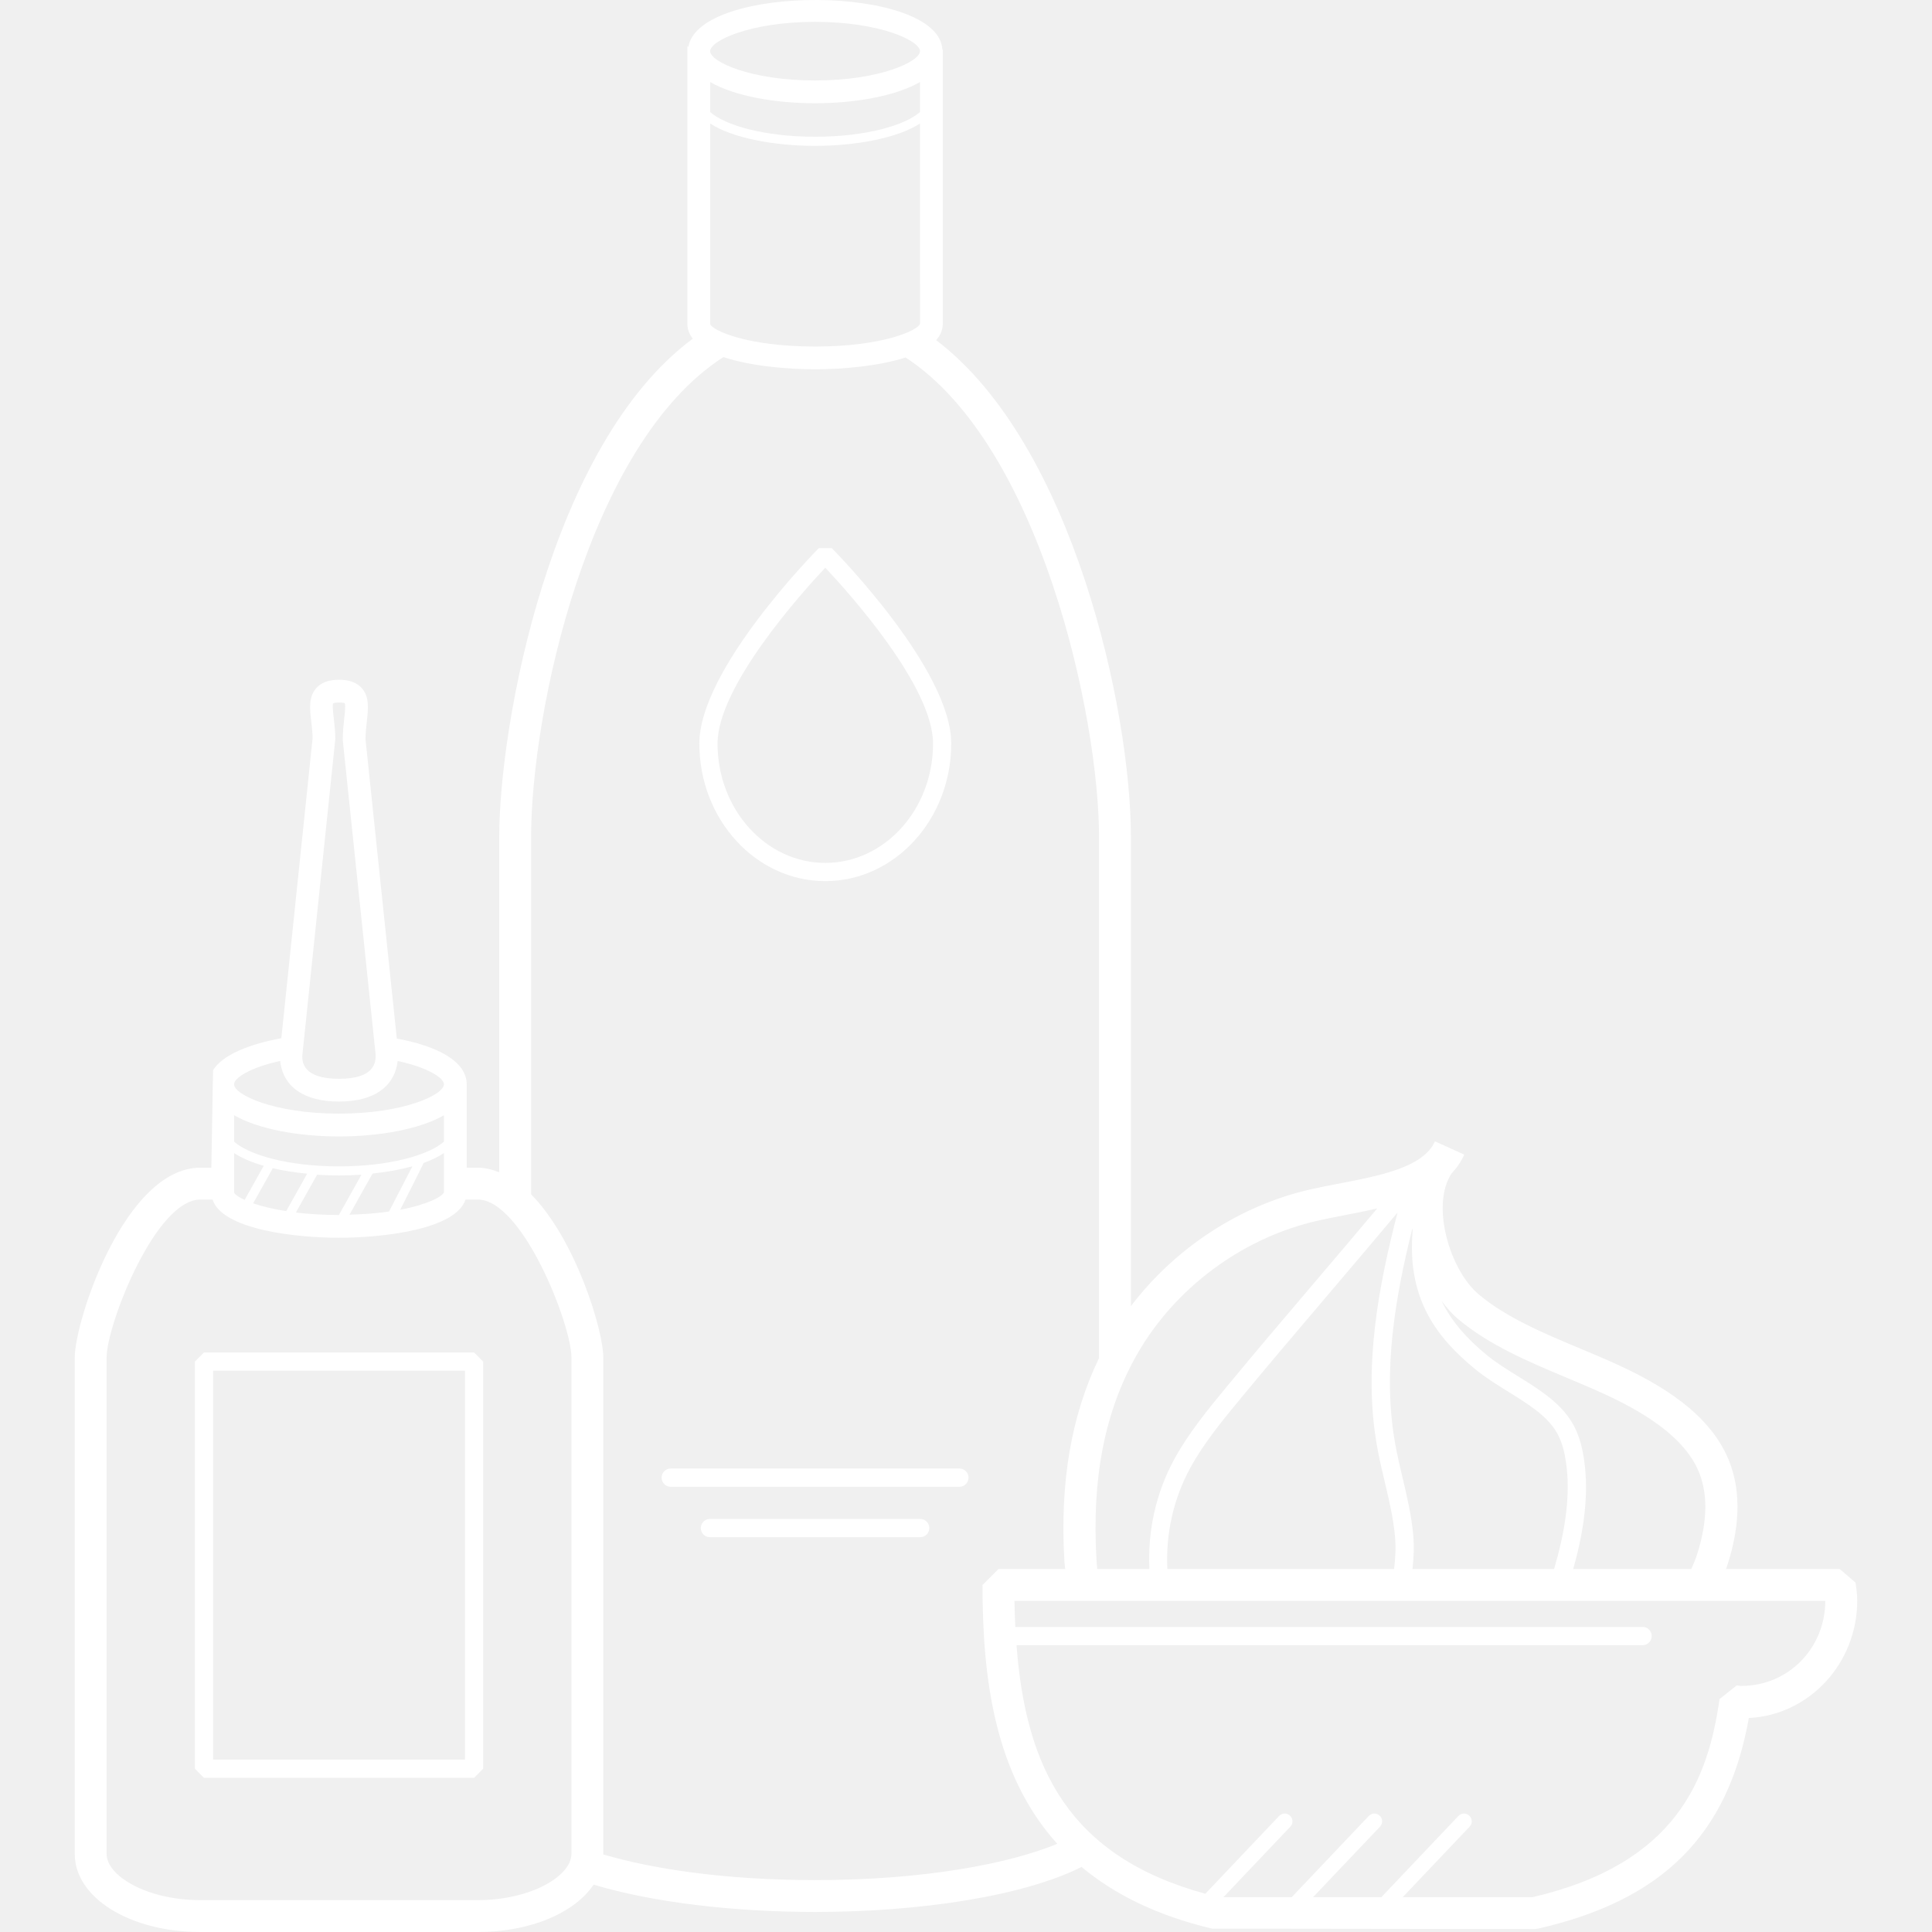
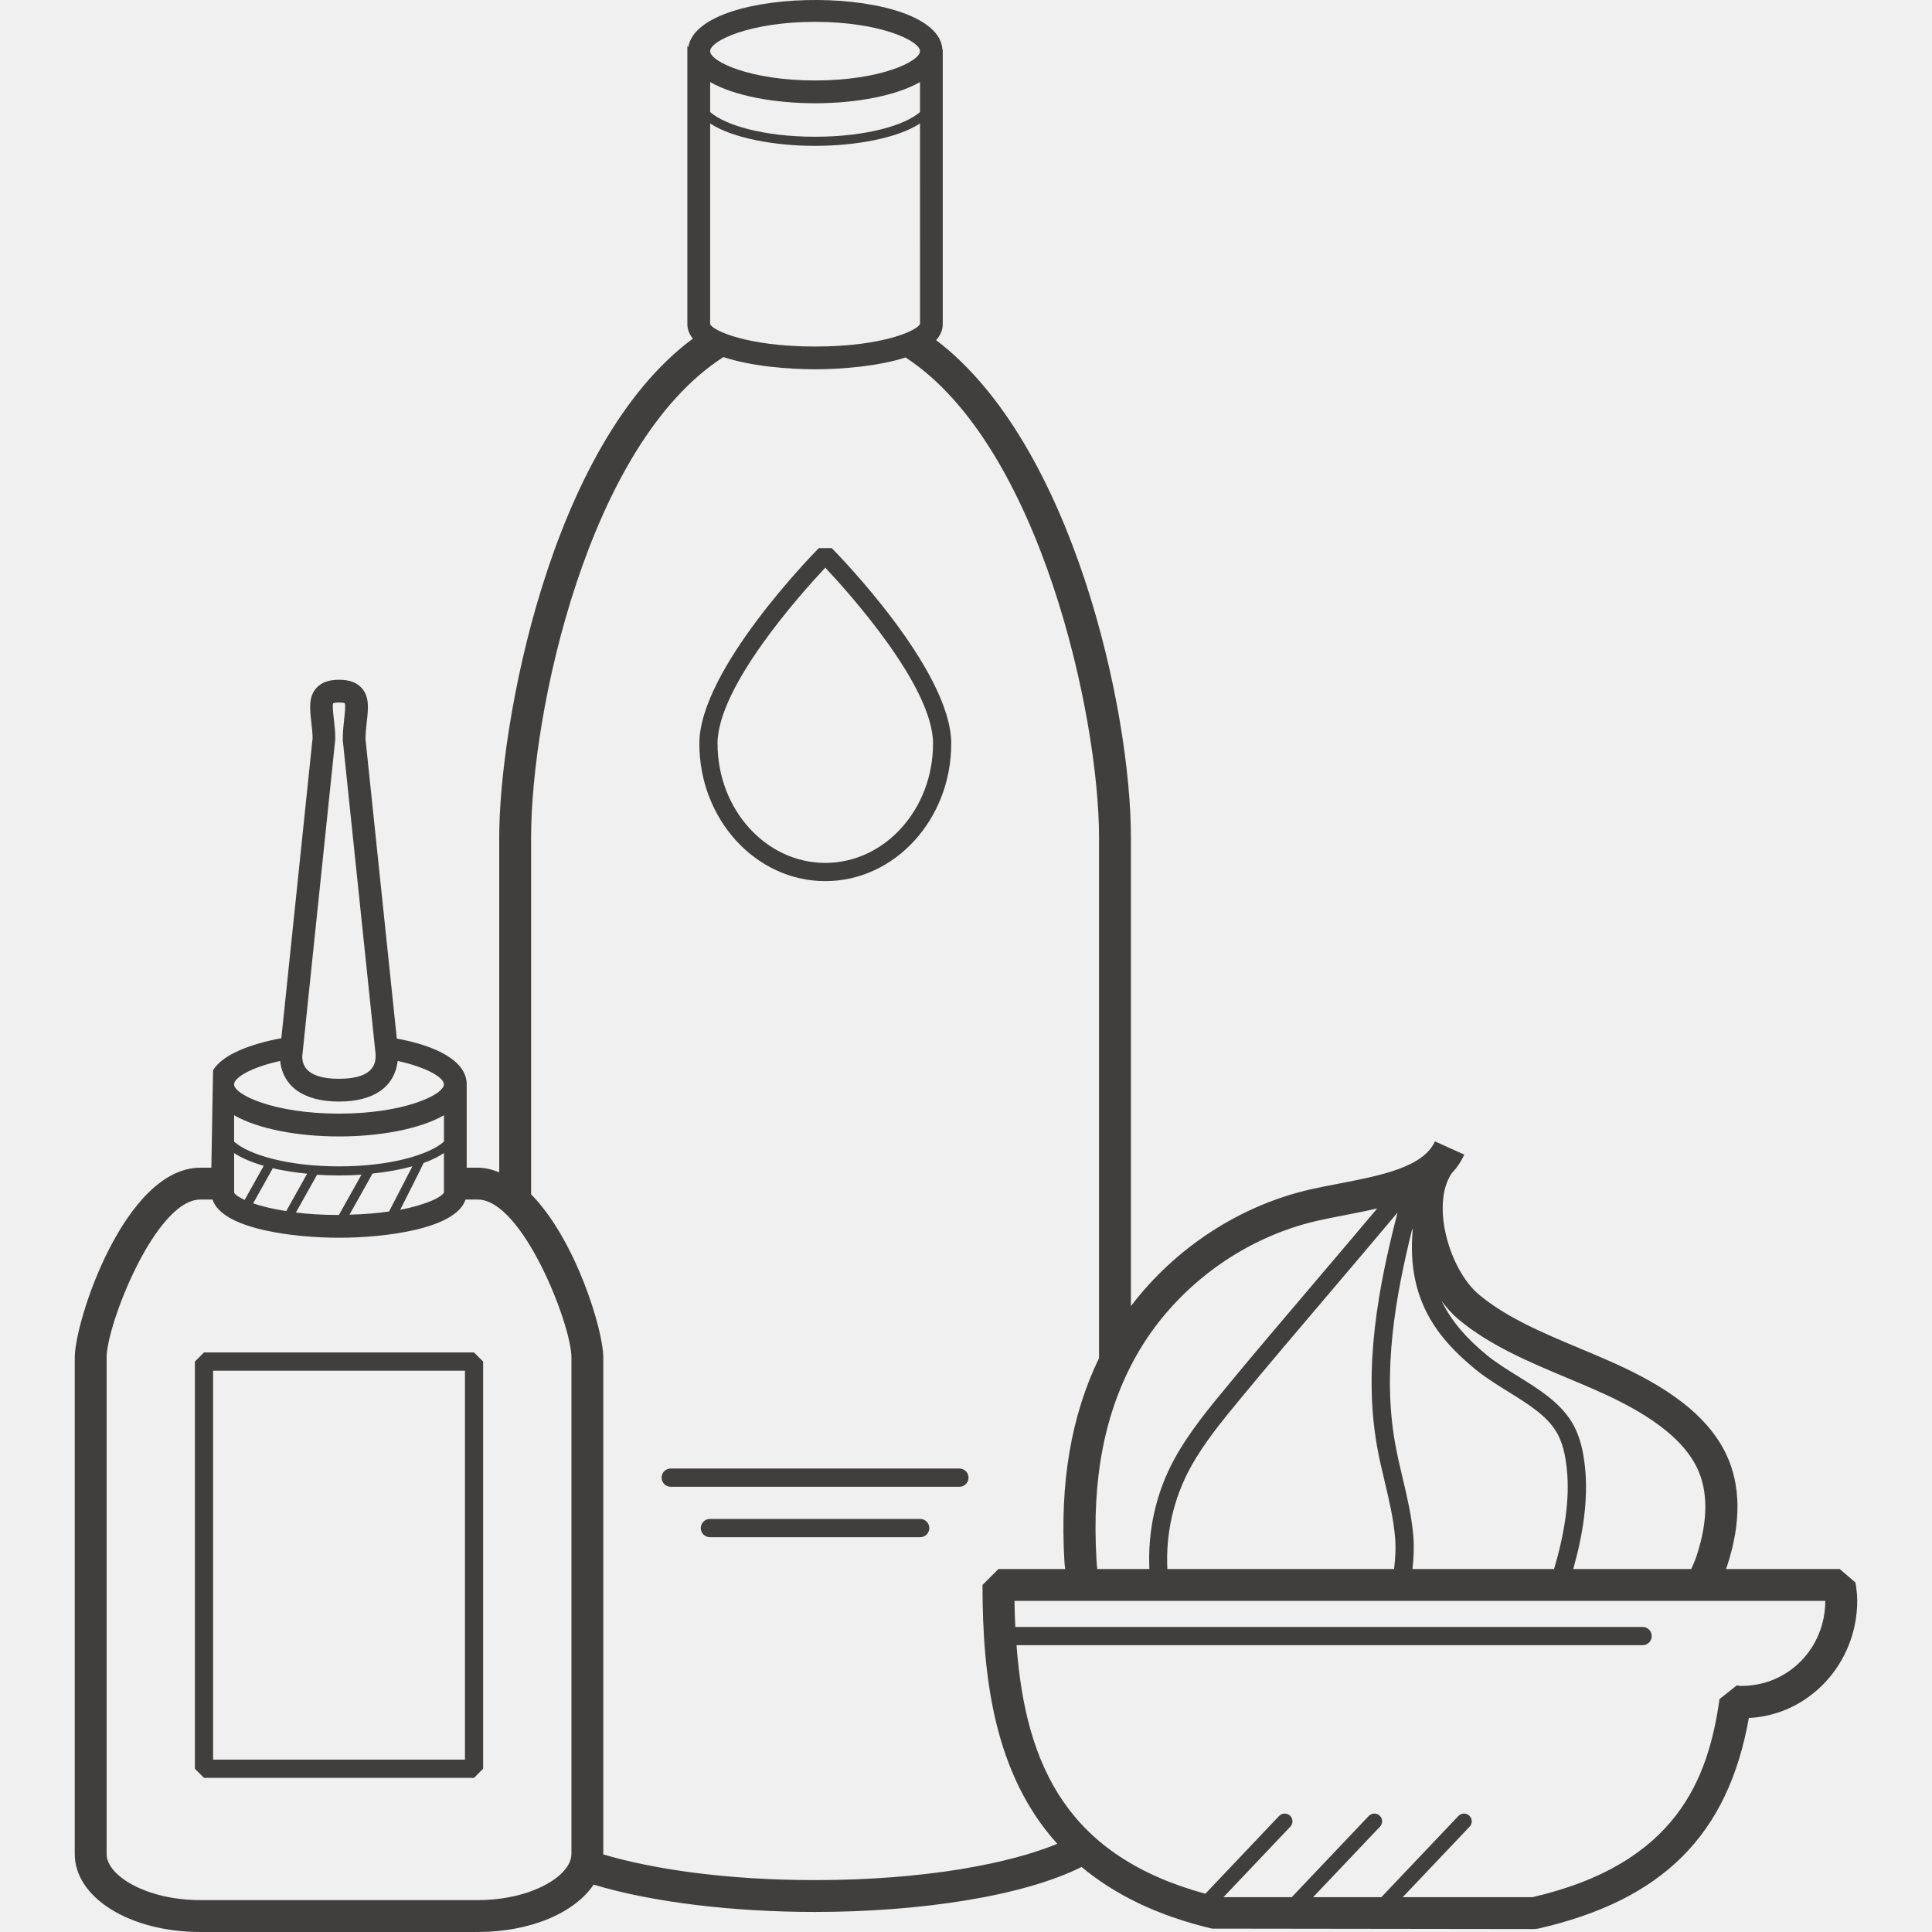
- <svg xmlns="http://www.w3.org/2000/svg" fill="#ffffff" height="80px" width="80px" version="1.1" id="Layer_1" viewBox="0 0 240.472 240.472" xml:space="preserve">
+ <svg xmlns="http://www.w3.org/2000/svg" fill="hsl(0, 2%, 25%)" height="80px" width="80px" version="1.1" id="Layer_1" viewBox="0 0 240.472 240.472" xml:space="preserve">
  <g id="SVGRepo_bgCarrier" stroke-width="0" />
  <g id="SVGRepo_tracerCarrier" stroke-linecap="round" stroke-linejoin="round" />
  <g id="SVGRepo_iconCarrier">
    <g>
      <g>
        <g>
          <path d="M119.418,182.784H83.482c-0.624,0-1.132,0.508-1.132,1.136s0.508,1.136,1.132,1.136h35.936 c0.624,0,1.132-0.508,1.132-1.136S120.042,182.784,119.418,182.784z" />
          <path d="M114.538,189.06h-26.18c-0.624,0-1.132,0.508-1.132,1.136s0.508,1.136,1.132,1.136h26.18 c0.624,0,1.132-0.508,1.132-1.136S115.166,189.06,114.538,189.06z" />
          <path d="M102.722,109.672c8.644,0,15.676-7.68,15.676-17.12c0-9.188-14.26-23.716-14.872-24.328h-1.608 c-0.608,0.612-14.872,15.14-14.872,24.328C87.046,101.992,94.078,109.672,102.722,109.672z M102.722,70.66 c3.012,3.204,13.412,14.784,13.412,21.892c0,8.188-6.016,14.852-13.412,14.852S89.31,100.74,89.31,92.552 C89.314,85.448,99.71,73.864,102.722,70.66z" />
          <path d="M25.39,168.336l-1.132,1.136v50.68l1.132,1.136h33.612l1.132-1.136v-50.68l-1.132-1.136H25.39z M57.874,219.016H26.526 v-48.412h31.348V219.016z" />
          <path d="M230.95,196.98l-1.96-1.684h-14.16c0.052-0.148,0.112-0.296,0.16-0.444c1.736-5.336,1.692-9.992-0.128-13.832 c-2.784-5.864-9.388-9.356-14.828-11.744c-1.132-0.496-2.276-0.976-3.424-1.456c-4.492-1.884-9.132-3.828-12.544-6.7 c-3.656-3.076-5.988-11.144-3.396-15.056c0.644-0.68,1.18-1.456,1.584-2.352l-3.648-1.648c-1.456,3.228-6.776,4.256-11.916,5.248 c-1.212,0.232-2.404,0.464-3.54,0.72c-8.852,2.004-16.904,7.32-22.388,14.54v-58.388c0-15.744-7.204-48.92-24.244-61.848 c0.516-0.58,0.824-1.236,0.824-2V6.156c-0.012,0.016-0.028,0.028-0.04,0.04C116.866-1.956,86.954-2.06,85.674,5.86 c-0.04-0.056-0.084-0.104-0.12-0.16v34.636c0,0.684,0.26,1.28,0.68,1.816c-17.828,13.22-24.096,48.184-24.096,62.032v41.728 c-0.864-0.34-1.752-0.572-2.684-0.572H58.09c0,0,0-9.944,0-10.372c0-2.92-3.78-4.796-8.7-5.7l-3.896-37.264 c0-0.772,0.084-1.508,0.16-2.176c0.18-1.588,0.352-3.088-0.628-4.184c-0.624-0.696-1.548-1.036-2.828-1.036 c-1.28,0-2.204,0.34-2.828,1.036c-0.98,1.096-0.808,2.596-0.628,4.184c0.076,0.668,0.16,1.404,0.168,2.028l-3.892,37.368 c-3.868,0.716-7.32,2.036-8.5,3.988l-0.212,12.128h-1.36c-9.4,0-15.64,19.048-15.64,23.616v61.812 c0,5.44,6.872,9.704,15.64,9.704h34.512c6.58,0,12.088-2.4,14.428-5.896c7.452,2.24,17.524,3.4,27.568,3.4 c12.908,0,25.824-1.924,33.164-5.6c4.02,3.348,9.272,6.024,16.24,7.676l40.128,0.052l0.44-0.048 c15.492-3.524,23.656-11.644,26.248-26.22c7.5-0.364,13.492-6.78,13.492-14.612C231.166,198.46,231.062,197.72,230.95,196.98z M181.486,164.176c3.88,3.264,8.808,5.332,13.576,7.332c1.128,0.472,2.252,0.944,3.364,1.432 c4.428,1.944,10.58,5.072,12.82,9.796c1.372,2.884,1.352,6.548-0.06,10.876c-0.204,0.628-0.448,1.136-0.676,1.684h-14.696 c1.208-4.244,1.904-8.676,1.46-12.752c-0.196-1.752-0.548-3.784-1.688-5.62c-1.524-2.448-4.136-4.068-6.66-5.632 c-1.344-0.832-2.736-1.696-3.892-2.648c-2.428-2-4.356-4.136-5.6-6.72C180.066,162.776,180.746,163.556,181.486,164.176z M175.826,153.192c-0.736,8.672,3.192,13.436,7.764,17.204c1.276,1.052,2.736,1.952,4.14,2.828 c2.412,1.496,4.688,2.904,5.932,4.904c0.9,1.448,1.188,3.172,1.352,4.668c0.42,3.828-0.312,8.228-1.584,12.5h-17.62 c0.148-1.352,0.216-2.724,0.1-4.136c-0.208-2.464-0.78-4.88-1.332-7.22c-0.336-1.416-0.672-2.832-0.924-4.256 c-1.62-8.996,0.036-18.348,2.144-26.804C175.806,152.984,175.81,153.088,175.826,153.192z M171.41,180.088 c0.26,1.468,0.604,2.92,0.952,4.376c0.56,2.36,1.084,4.592,1.28,6.888c0.112,1.352,0.032,2.66-0.124,3.944h-28.22 c-0.212-4.32,0.72-8.7,2.892-12.66c1.676-3.064,4.044-5.924,6.328-8.692c3.2-3.876,7.136-8.512,11.076-13.144 c2.884-3.392,5.76-6.78,8.352-9.872C171.614,159.984,169.626,170.16,171.41,180.088z M141.422,168.756 c4.732-8.404,13.184-14.692,22.608-16.824c1.092-0.248,2.248-0.472,3.416-0.696c1.304-0.252,2.644-0.516,3.972-0.824 c-2.38,2.836-4.956,5.868-7.552,8.92c-3.944,4.64-7.892,9.284-11.096,13.168c-2.352,2.848-4.784,5.796-6.568,9.048 c-2.36,4.296-3.356,9.052-3.14,13.748h-6.488c-0.044-0.384-0.072-0.772-0.096-1.16 C135.878,184.036,137.498,175.732,141.422,168.756z M101.45,2.72c8.1,0,13.06,2.36,13.06,3.648c0,1.288-4.956,3.648-13.06,3.648 s-13.06-2.36-13.06-3.648C88.39,5.08,93.35,2.72,101.45,2.72z M88.39,10.212c3.024,1.74,8.052,2.64,13.06,2.64 s10.036-0.9,13.06-2.64v3.732c-1.848,1.64-6.684,3.076-13.06,3.076c-6.376,0-11.208-1.436-13.06-3.076V10.212z M88.39,15.368 c2.752,1.812,7.988,2.788,13.06,2.788c5.072,0,10.308-0.976,13.06-2.788l0.004,24.936c-0.264,0.804-4.544,2.828-13.064,2.828 c-8.52,0-12.796-2.024-13.06-2.792V15.368z M29.142,143.522c0.964,0.635,2.214,1.162,3.684,1.582l-2.376,4.248 c-0.768-0.356-1.232-0.692-1.308-0.916V143.522z M33.906,145.496c0.016-0.032,0-0.064,0.012-0.096 c1.344,0.316,2.804,0.536,4.312,0.688l-2.604,4.656c-1.712-0.268-3.088-0.608-4.116-0.968L33.906,145.496z M39.466,146.216 c0.908,0.06,1.824,0.092,2.732,0.092c0.928,0,1.864-0.032,2.792-0.096l-2.808,5.016c-2.028,0-3.8-0.12-5.352-0.308 L39.466,146.216z M46.37,146.068c1.772-0.184,3.452-0.484,4.96-0.9l-2.908,5.628c-1.412,0.208-3.056,0.344-4.92,0.392 L46.37,146.068z M52.726,144.752c0.992-0.352,1.824-0.768,2.528-1.232l0.004,4.88c-0.168,0.512-1.972,1.512-5.444,2.176 C49.814,150.576,52.722,144.828,52.726,144.752z M42.198,145.176c-6.376,0-11.208-1.436-13.06-3.076v-3.288 c3.024,1.74,8.052,2.64,13.06,2.64s10.036-0.9,13.06-2.64v3.284C53.41,143.736,48.574,145.176,42.198,145.176z M41.734,92 c0-0.884-0.092-1.728-0.18-2.496c-0.08-0.692-0.2-1.74-0.088-1.96c0,0,0.164-0.104,0.732-0.104c0.572,0,0.704,0.08,0.704,0.076 c0.132,0.264,0.016,1.3-0.064,1.988c-0.084,0.768-0.18,1.612-0.172,2.644l4.092,39.148c0,0.816,0,2.98-4.564,2.98 c-4.564,0-4.564-2.168-4.572-2.832L41.734,92z M34.87,132.056c0.36,3.212,2.964,5.052,7.324,5.052c4.308,0,6.904-1.8,7.308-5.052 c3.66,0.8,5.752,2.076,5.752,2.908c0,1.288-4.956,3.648-13.06,3.648s-13.06-2.36-13.06-3.648 C29.138,134.136,31.218,132.856,34.87,132.056z M71.126,230.768h-0.004c0,2.708-4.988,5.736-11.668,5.736H24.942 c-6.68,0-11.672-3.028-11.672-5.736v-61.816c0-4.04,6.08-19.648,11.672-19.648h1.508c1.224,3.724,10.252,4.756,15.748,4.756 c5.496,0,14.524-1.032,15.748-4.756h1.512c5.592,0,11.668,15.608,11.668,19.648V230.768z M101.45,234.012 c-11.172,0-20.208-1.38-26.368-3.196c0-0.016,0.008-0.028,0.008-0.044v-61.82c0-3.376-3.416-14.64-8.984-20.3v-44.468 c0-15.488,7.072-48.916,23.936-59.74c3.408,1.136,8.064,1.52,11.408,1.52c3.296,0,7.868-0.372,11.264-1.472 c16.76,10.932,24.08,44.704,24.08,59.692v64.856c-3.468,7.172-4.892,15.48-4.308,25.336c0.016,0.3,0.068,0.616,0.096,0.92h-8.308 l-1.984,1.984c0,11.532,1.464,23.544,9.308,32.216C125.734,231.924,115.21,234.012,101.45,234.012z M216.722,209.844 c-0.024,0-0.048,0-0.072,0l-0.488-0.06l-2.136,1.696c-1.4,9.856-5.264,20.484-23.272,24.656h-16.16l8.328-8.776 c0.368-0.388,0.352-0.996-0.036-1.364c-0.388-0.368-0.988-0.352-1.364,0.036l-9.588,10.104h-8.496l8.328-8.776 c0.368-0.388,0.352-0.996-0.036-1.364c-0.388-0.368-0.996-0.352-1.364,0.036l-9.588,10.104h-8.496l8.324-8.776 c0.368-0.388,0.352-0.996-0.036-1.364c-0.388-0.368-0.992-0.352-1.364,0.036l-9.18,9.68c-16.972-4.648-22.36-15.664-23.5-30.94 h77.928c0.624,0,1.132-0.508,1.132-1.136s-0.508-1.136-1.132-1.136h-78.08c-0.052-1.06-0.088-2.14-0.104-3.24h100.92 C227.178,205.1,222.646,209.844,216.722,209.844z" />
        </g>
      </g>
    </g>
  </g>
</svg>
